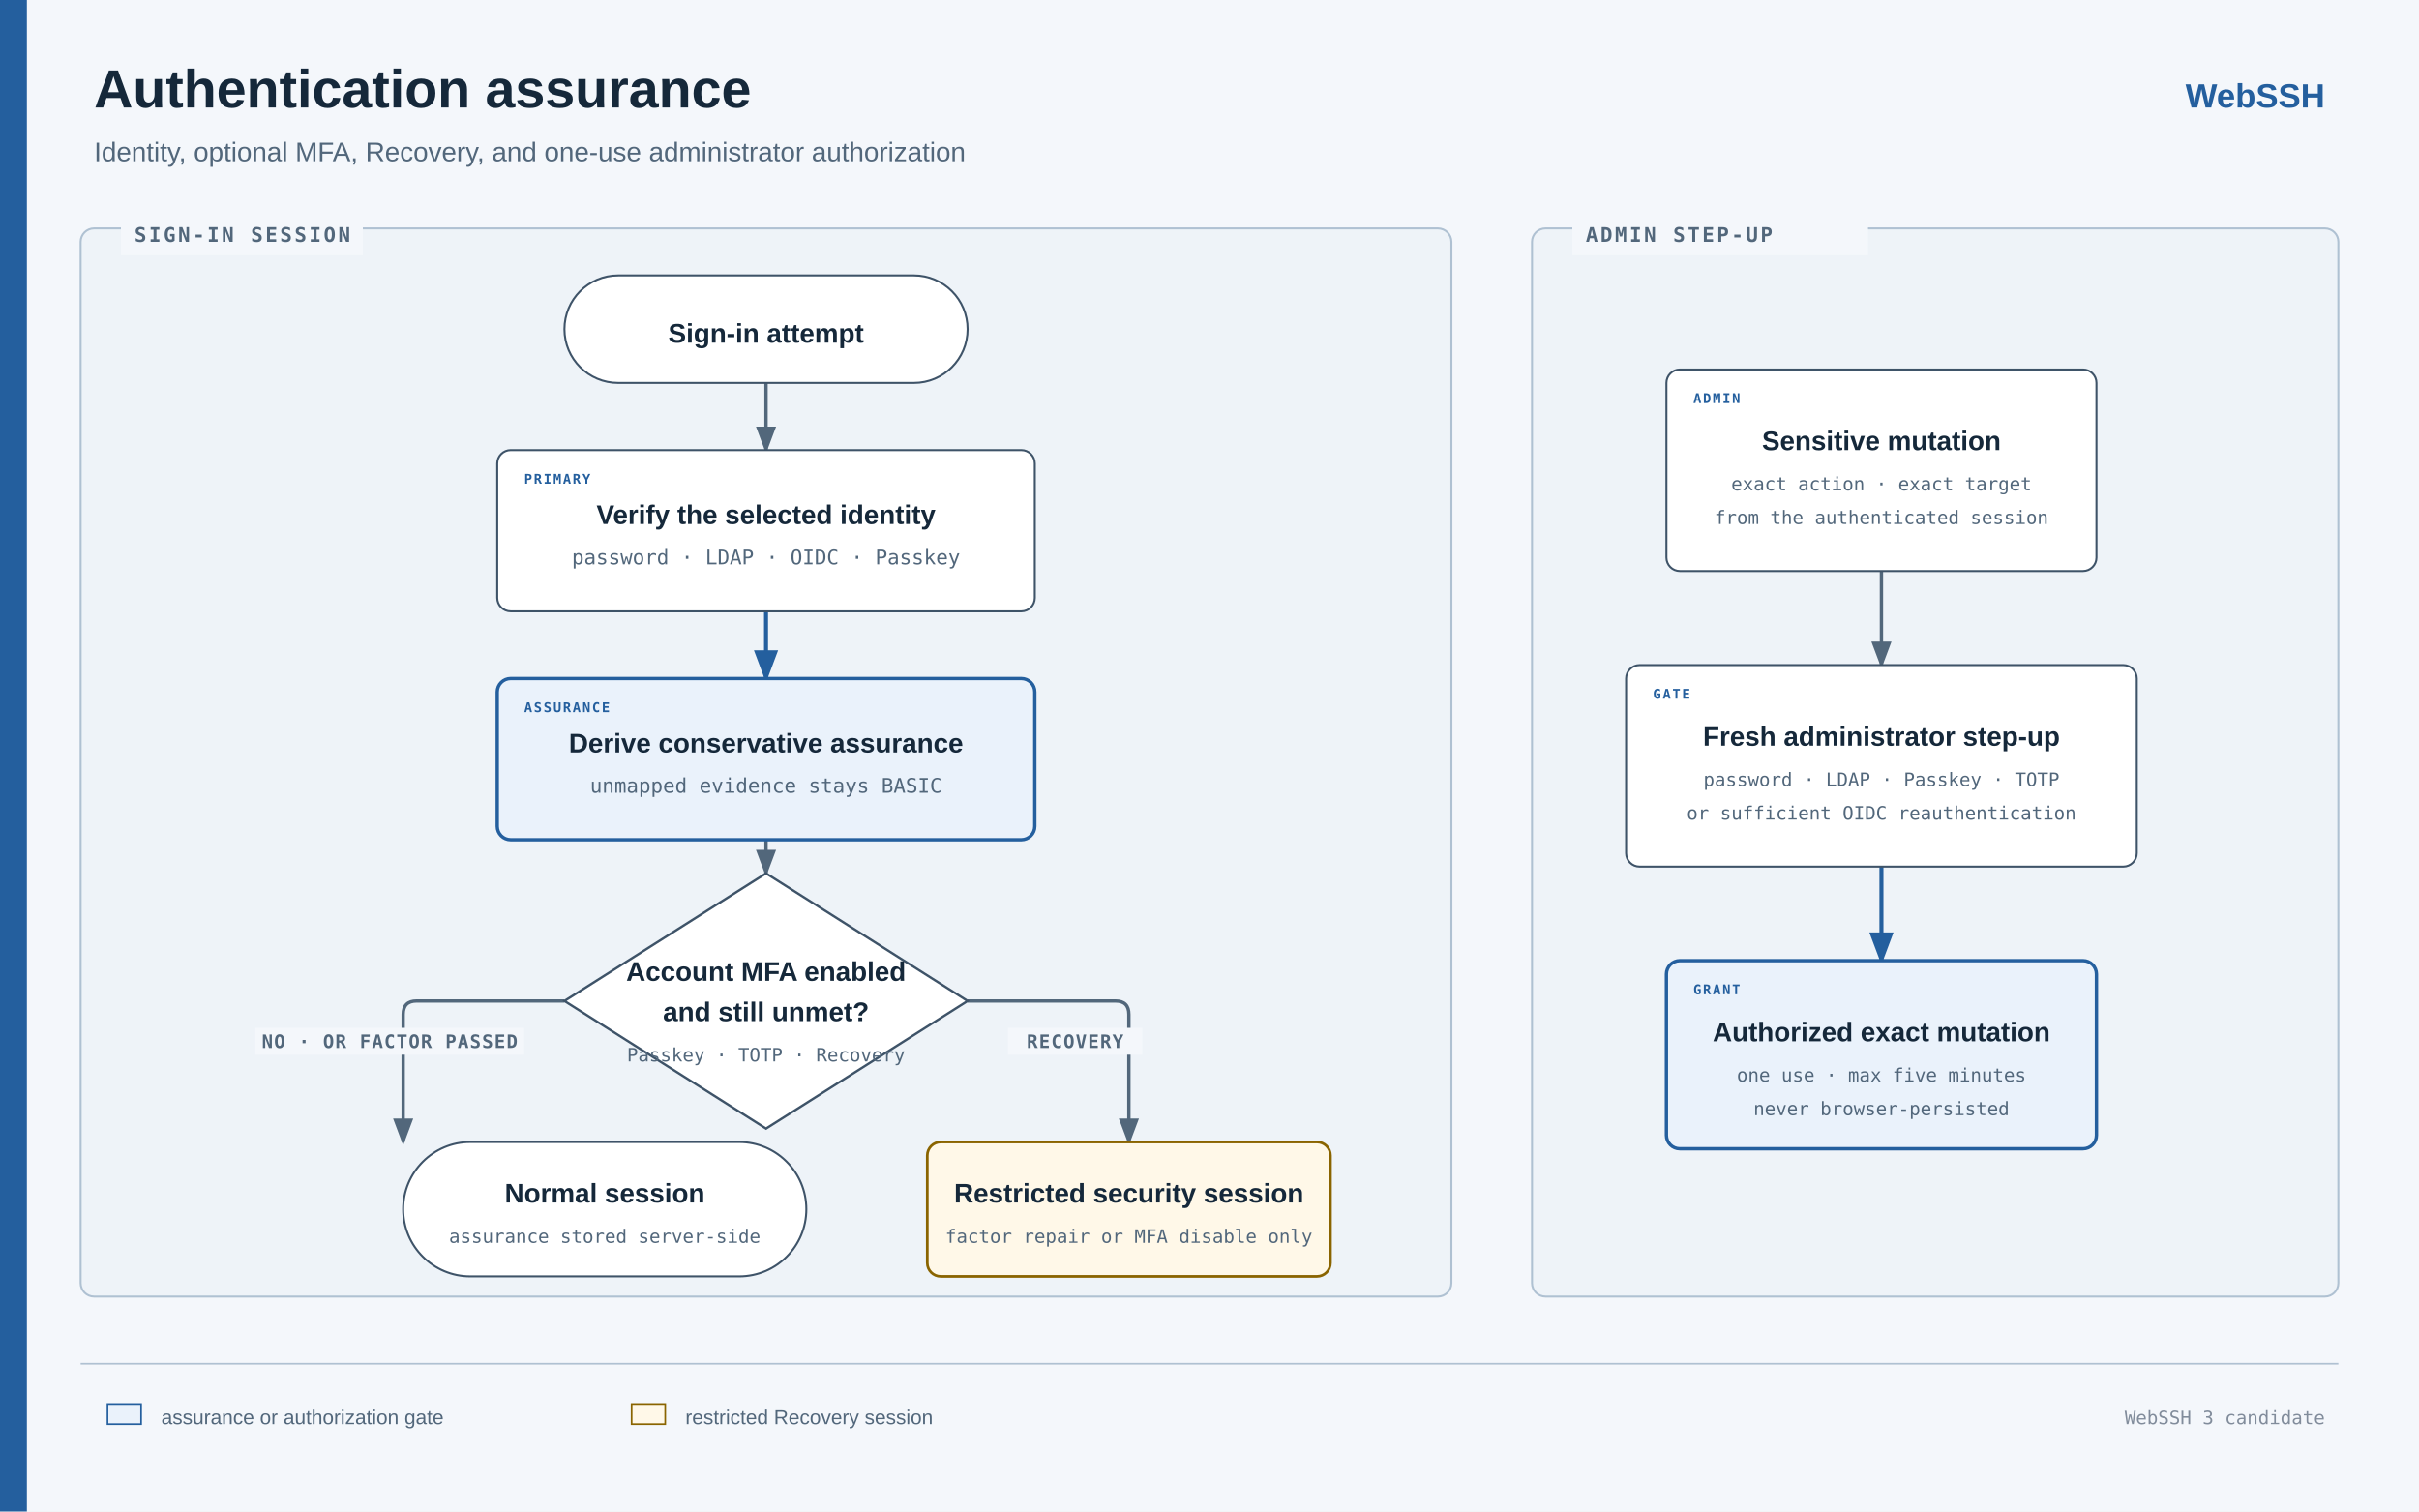
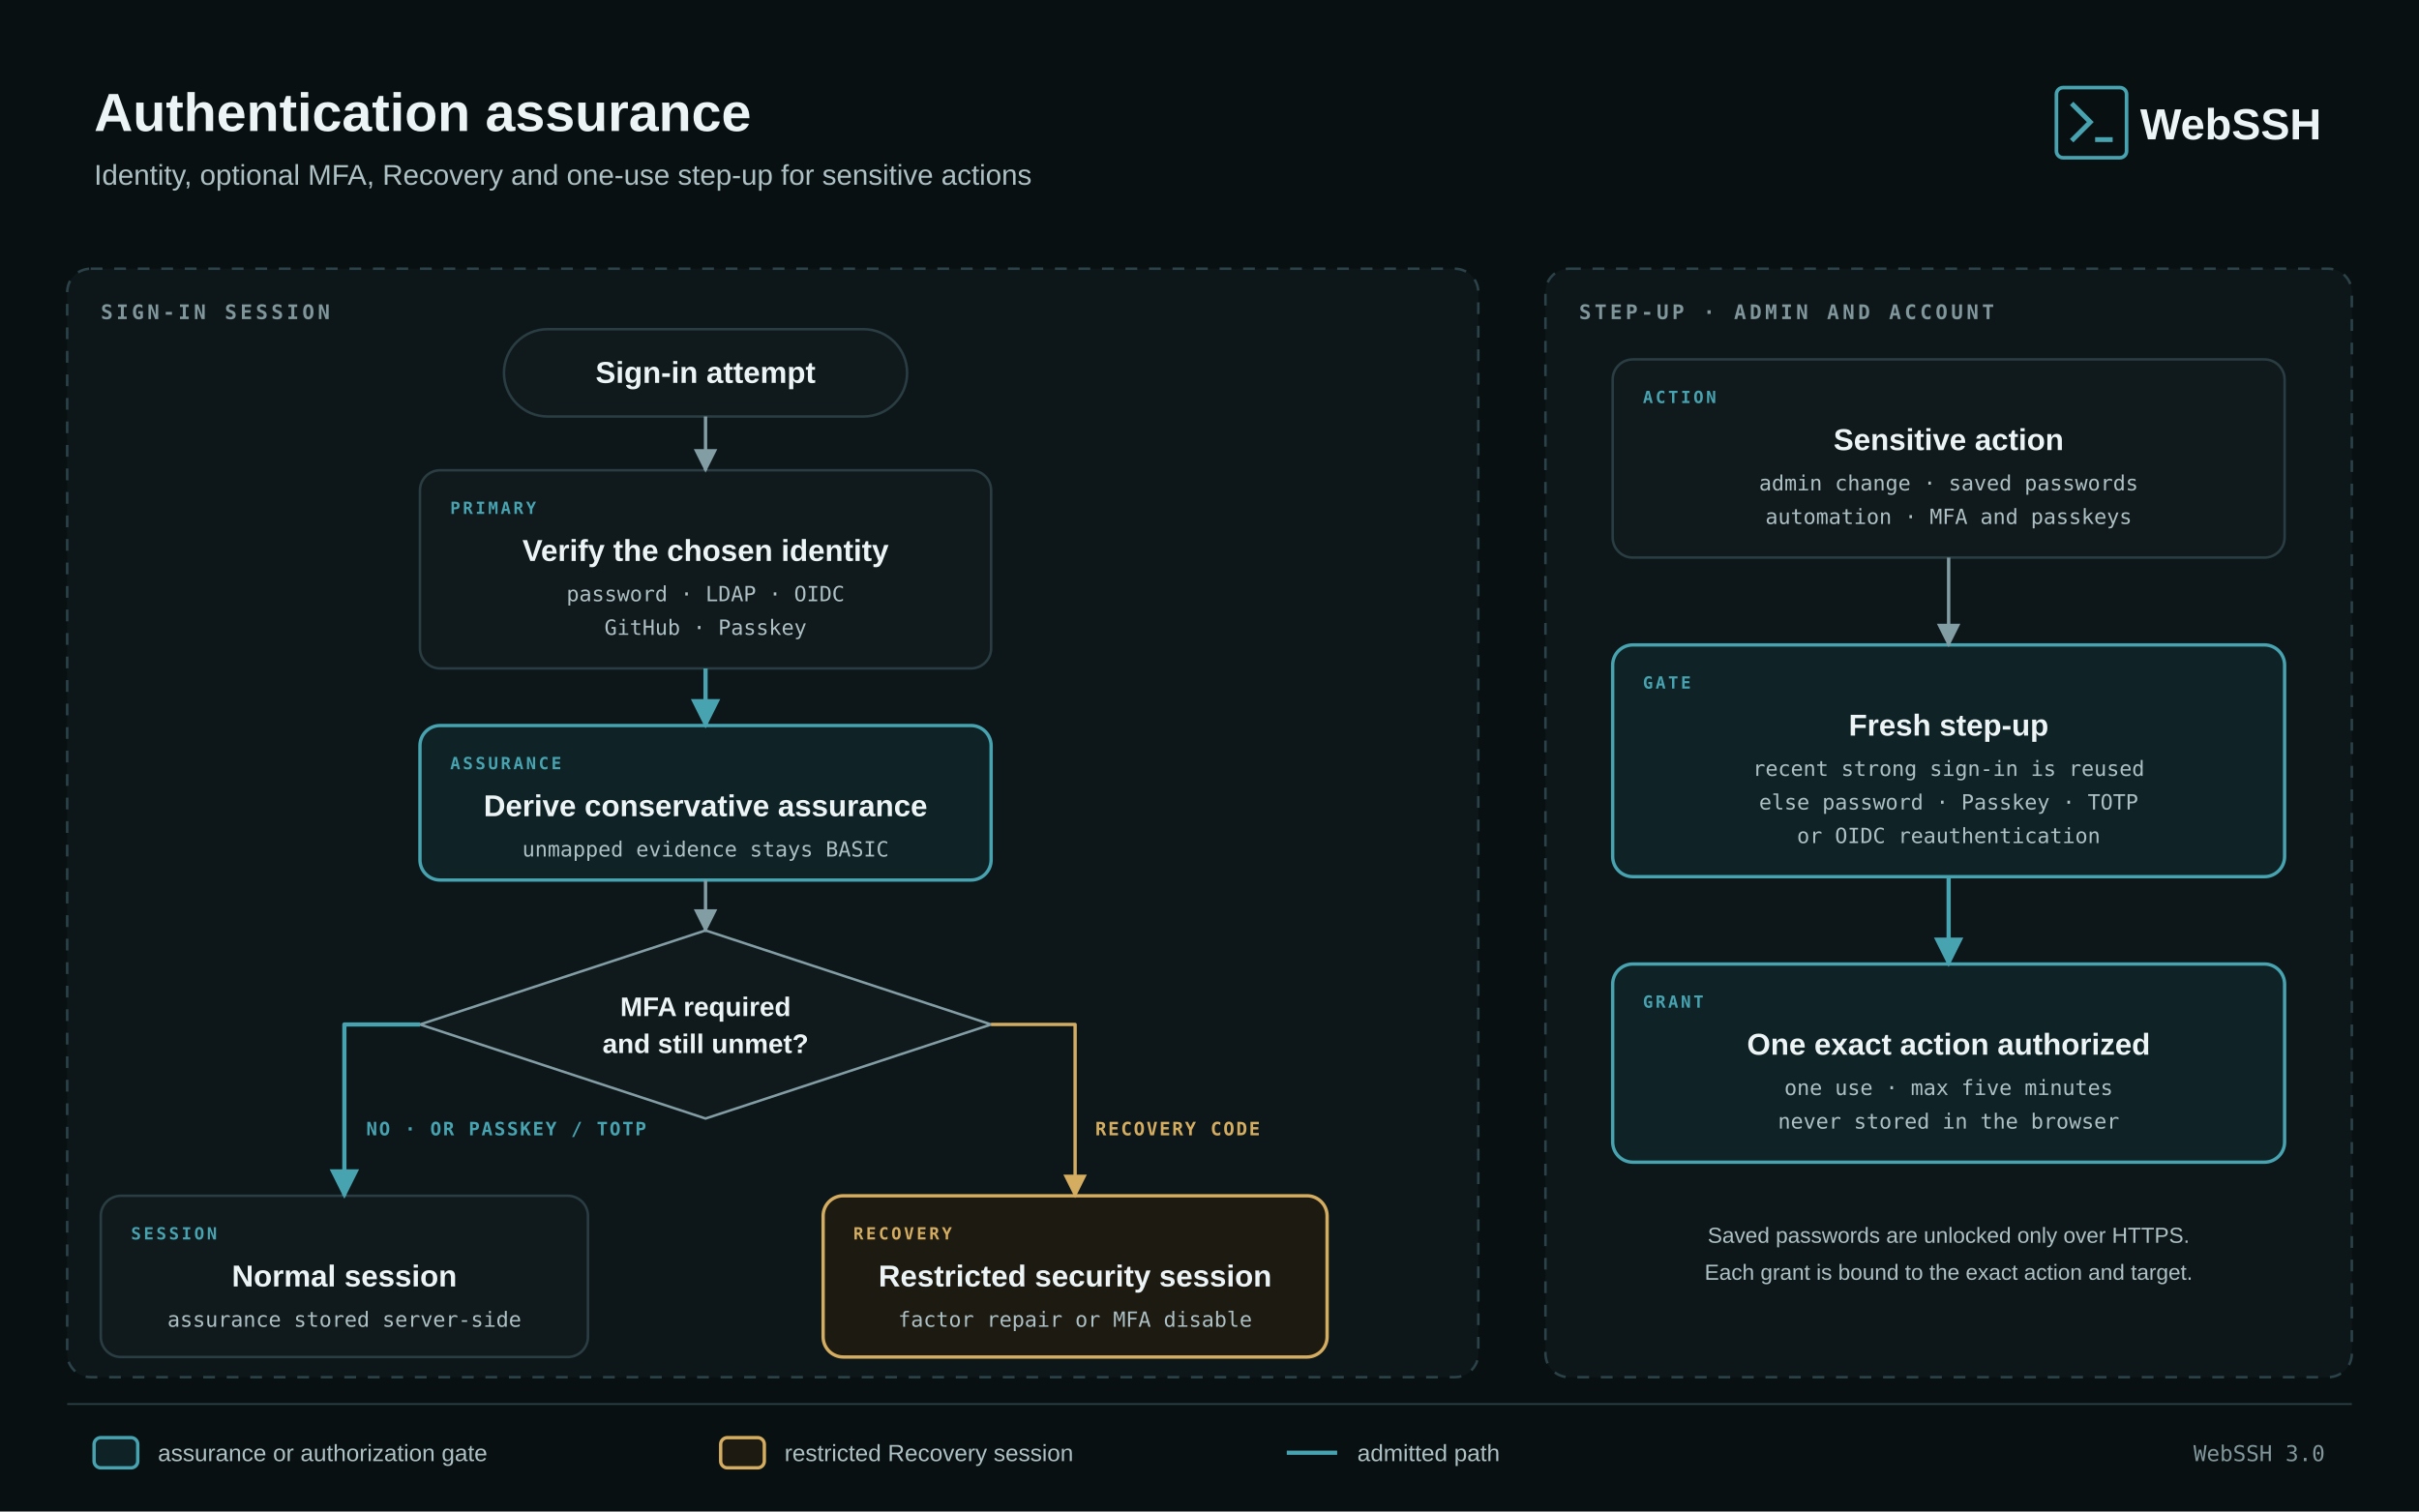
<svg xmlns="http://www.w3.org/2000/svg" viewBox="0 0 1440 900" role="img" aria-labelledby="authentication-assurance-title authentication-assurance-desc">
  <defs>
    <style>
-       .title{font:700 32px "Segoe UI",Arial,sans-serif;fill:#15283a}.subtitle{font:16px "Segoe UI",Arial,sans-serif;fill:#52677b}.brand{font:700 20px "Segoe UI",Arial,sans-serif;fill:#245f9e}.panel{fill:rgba(36,95,158,.025);stroke:#afc1d2;stroke-width:1.2}.panel-label{font:600 12px "Cascadia Mono",Consolas,monospace;letter-spacing:.12em;fill:#52677b}.node{fill:#fff;stroke:#3e5368;stroke-width:1.2}.focal{fill:#eaf2fb;stroke:#245f9e;stroke-width:2}.restricted{fill:#fff8e8;stroke:#8a6400;stroke-width:1.6}.decision{fill:#fff;stroke:#3e5368;stroke-width:1.4}.node-title{font:600 16px "Segoe UI",Arial,sans-serif;fill:#15283a}.node-sub{font:12px "Cascadia Mono",Consolas,monospace;fill:#52677b}.node-sub-small{font:11px "Cascadia Mono",Consolas,monospace;fill:#52677b}.tag{font:600 8px "Cascadia Mono",Consolas,monospace;letter-spacing:.12em;fill:#245f9e}.flow{fill:none;stroke:#52677b;stroke-width:2;marker-end:url(#auth-arrow)}.accent{fill:none;stroke:#245f9e;stroke-width:2.4;marker-end:url(#auth-arrow-link)}.passive{fill:none;stroke:#818c9b;stroke-width:1.6;stroke-dasharray:8 8;marker-end:url(#auth-arrow)}.label{font:600 11px "Cascadia Mono",Consolas,monospace;letter-spacing:.06em;fill:#52677b}.legend{font:12px "Segoe UI",Arial,sans-serif;fill:#52677b}.source{font:11px "Cascadia Mono",Consolas,monospace;fill:#818c9b}
+       .title{font:700 32px "Segoe UI Variable Display","Segoe UI",Arial,sans-serif;fill:#edf4f5}
+       .subtitle{font:400 17px "Segoe UI",Arial,sans-serif;fill:#adc0c4}
+       .brand{font:700 26px "Segoe UI Variable Display","Segoe UI",Arial,sans-serif;fill:#edf4f5}
+       .zone{font:600 12px "Cascadia Mono",Consolas,monospace;letter-spacing:2px;fill:#80969b}
+       .eyebrow{font:600 10px "Cascadia Mono",Consolas,monospace;letter-spacing:1.5px}
+       .node{font:600 18px "Segoe UI",Arial,sans-serif;fill:#edf4f5}
+       .node-s{font:600 16px "Segoe UI",Arial,sans-serif;fill:#edf4f5}
+       .meta{font:400 12.5px "Cascadia Mono",Consolas,monospace;fill:#adc0c4}
+       .label{font:600 11px "Cascadia Mono",Consolas,monospace;letter-spacing:1px}
+       .note{font:400 13px "Segoe UI",Arial,sans-serif;fill:#adc0c4}
+       .legend{font:400 14px "Segoe UI",Arial,sans-serif;fill:#adc0c4}
+       .foot{font:400 13px "Cascadia Mono",Consolas,monospace;fill:#80969b}
    </style>
-     <marker id="auth-arrow" markerWidth="8" markerHeight="6" refX="7" refY="3" orient="auto">
-       <polygon points="0 0,8 3,0 6" fill="#52677b" />
+     <marker id="arrow-main" viewBox="0 0 10 10" refX="9" refY="5" markerWidth="7" markerHeight="7" orient="auto-start-reverse">
+       <path d="M0 0 L10 5 L0 10 z" fill="#48a3b1" />
    </marker>
-     <marker id="auth-arrow-link" markerWidth="8" markerHeight="6" refX="7" refY="3" orient="auto">
-       <polygon points="0 0,8 3,0 6" fill="#245f9e" />
+     <marker id="arrow-soft" viewBox="0 0 10 10" refX="9" refY="5" markerWidth="7" markerHeight="7" orient="auto-start-reverse">
+       <path d="M0 0 L10 5 L0 10 z" fill="#829da4" />
+     </marker>
+     <marker id="arrow-opt" viewBox="0 0 10 10" refX="9" refY="5" markerWidth="7" markerHeight="7" orient="auto-start-reverse">
+       <path d="M0 0 L10 5 L0 10 z" fill="#80969b" />
+     </marker>
+     <marker id="arrow-warn" viewBox="0 0 10 10" refX="9" refY="5" markerWidth="7" markerHeight="7" orient="auto-start-reverse">
+       <path d="M0 0 L10 5 L0 10 z" fill="#d4ad61" />
    </marker>
  </defs>
-   <rect width="1440" height="900" fill="#f4f7fb" />
-   <rect x="0" y="0" width="16" height="900" fill="#245f9e" />
-   <text class="title" x="56" y="64">Authentication assurance</text>
-   <text class="subtitle" x="56" y="96">Identity, optional MFA, Recovery, and one-use administrator authorization</text>
-   <text class="brand" x="1384" y="64" text-anchor="end">WebSSH</text>
-   <rect class="panel" x="48" y="136" width="816" height="636" rx="8" />
-   <rect x="72" y="128" width="144" height="24" fill="#f4f7fb" />
-   <text class="panel-label" x="80" y="144">SIGN-IN SESSION</text>
-   <rect class="panel" x="912" y="136" width="480" height="636" rx="8" />
-   <rect x="936" y="128" width="176" height="24" fill="#f4f7fb" />
-   <text class="panel-label" x="944" y="144">ADMIN STEP-UP</text>
-   <line class="flow" x1="456" y1="228" x2="456" y2="268" />
-   <line class="accent" x1="456" y1="364" x2="456" y2="404" />
-   <line class="flow" x1="456" y1="500" x2="456" y2="520" />
-   <path class="flow" d="M 336 596 H 248 Q 240 596 240 604 V 680" />
-   <rect x="152" y="612" width="160" height="16" fill="#f4f7fb" />
-   <text class="label" x="232" y="624" text-anchor="middle">NO · OR FACTOR PASSED</text>
-   <path class="flow" d="M 576 596 H 664 Q 672 596 672 604 V 680" />
-   <rect x="600" y="612" width="80" height="16" fill="#f4f7fb" />
-   <text class="label" x="640" y="624" text-anchor="middle">RECOVERY</text>
-   <line class="flow" x1="1120" y1="340" x2="1120" y2="396" />
-   <line class="accent" x1="1120" y1="516" x2="1120" y2="572" />
-   <rect class="node" x="336" y="164" width="240" height="64" rx="32" />
-   <text class="node-title" x="456" y="204" text-anchor="middle">Sign-in attempt</text>
-   <rect class="node" x="296" y="268" width="320" height="96" rx="8" />
-   <text class="tag" x="312" y="288">PRIMARY</text>
-   <text class="node-title" x="456" y="312" text-anchor="middle">Verify the selected identity</text>
-   <text class="node-sub" x="456" y="336" text-anchor="middle">password · LDAP · OIDC · Passkey</text>
-   <rect class="focal" x="296" y="404" width="320" height="96" rx="8" />
-   <text class="tag" x="312" y="424">ASSURANCE</text>
-   <text class="node-title" x="456" y="448" text-anchor="middle">Derive conservative assurance</text>
-   <text class="node-sub" x="456" y="472" text-anchor="middle">unmapped evidence stays BASIC</text>
-   <polygon class="decision" points="456,520 576,596 456,672 336,596" />
-   <text class="node-title" x="456" y="584" text-anchor="middle">Account MFA enabled</text>
-   <text class="node-title" x="456" y="608" text-anchor="middle">and still unmet?</text>
-   <text class="node-sub-small" x="456" y="632" text-anchor="middle">Passkey · TOTP · Recovery</text>
-   <rect class="node" x="240" y="680" width="240" height="80" rx="40" />
-   <text class="node-title" x="360" y="716" text-anchor="middle">Normal session</text>
-   <text class="node-sub-small" x="360" y="740" text-anchor="middle">assurance stored server-side</text>
-   <rect class="restricted" x="552" y="680" width="240" height="80" rx="8" />
-   <text class="node-title" x="672" y="716" text-anchor="middle">Restricted security session</text>
-   <text class="node-sub-small" x="672" y="740" text-anchor="middle">factor repair or MFA disable only</text>
-   <rect class="node" x="992" y="220" width="256" height="120" rx="8" />
-   <text class="tag" x="1008" y="240">ADMIN</text>
-   <text class="node-title" x="1120" y="268" text-anchor="middle">Sensitive mutation</text>
-   <text class="node-sub-small" x="1120" y="292" text-anchor="middle">exact action · exact target</text>
-   <text class="node-sub-small" x="1120" y="312" text-anchor="middle">from the authenticated session</text>
-   <rect class="node" x="968" y="396" width="304" height="120" rx="8" />
-   <text class="tag" x="984" y="416">GATE</text>
-   <text class="node-title" x="1120" y="444" text-anchor="middle">Fresh administrator step-up</text>
-   <text class="node-sub-small" x="1120" y="468" text-anchor="middle">password · LDAP · Passkey · TOTP</text>
-   <text class="node-sub-small" x="1120" y="488" text-anchor="middle">or sufficient OIDC reauthentication</text>
-   <rect class="focal" x="992" y="572" width="256" height="112" rx="8" />
-   <text class="tag" x="1008" y="592">GRANT</text>
-   <text class="node-title" x="1120" y="620" text-anchor="middle">Authorized exact mutation</text>
-   <text class="node-sub-small" x="1120" y="644" text-anchor="middle">one use · max five minutes</text>
-   <text class="node-sub-small" x="1120" y="664" text-anchor="middle">never browser-persisted</text>
-   <line x1="48" y1="812" x2="1392" y2="812" stroke="#afc1d2" stroke-width="1" />
-   <rect x="64" y="836" width="20" height="12" fill="#eaf2fb" stroke="#245f9e" />
-   <text class="legend" x="96" y="848">assurance or authorization gate</text>
-   <rect x="376" y="836" width="20" height="12" fill="#fff8e8" stroke="#8a6400" />
-   <text class="legend" x="408" y="848">restricted Recovery session</text>
-   <text class="source" x="1384" y="848" text-anchor="end">WebSSH 3 candidate</text>
+   <rect width="1440" height="900" fill="#091012" />
+   <text class="title" x="56" y="78">Authentication assurance</text>
+   <text class="subtitle" x="56" y="110">Identity, optional MFA, Recovery and one-use step-up for sensitive actions</text>
+   <g transform="translate(1222 50) scale(0.36)">
+     <rect x="6" y="6" width="116" height="116" rx="11" fill="#091012" stroke="#48a3b1" stroke-width="6" />
+     <path d="m34 35 28 28-28 28" stroke="#48a3b1" stroke-width="8" stroke-linecap="square" fill="none" />
+     <path d="M70 92h29" stroke="#48a3b1" stroke-width="8" />
+   </g>
+   <text class="brand" x="1274" y="83">WebSSH</text>
+   <rect x="40" y="160" width="840" height="660" rx="14" fill="#0d171a" stroke="#2b4248" stroke-width="1.5" stroke-dasharray="7 7" />
+   <text class="zone" x="60" y="190">SIGN-IN SESSION</text>
+   <rect x="920" y="160" width="480" height="660" rx="14" fill="#0d171a" stroke="#2b4248" stroke-width="1.5" stroke-dasharray="7 7" />
+   <text class="zone" x="940" y="190">STEP-UP · ADMIN AND ACCOUNT</text>
+   <rect x="300" y="196" width="240" height="52" rx="26" fill="#10191c" stroke="#2a3d42" stroke-width="1.5" />
+   <text class="node" x="420" y="228" text-anchor="middle">Sign-in attempt</text>
+   <rect x="250" y="280" width="340" height="118" rx="12" fill="#10191c" stroke="#2a3d42" stroke-width="1.5" />
+   <text class="eyebrow" x="268" y="306" fill="#48a3b1">PRIMARY</text>
+   <text class="node" x="420" y="334" text-anchor="middle">Verify the chosen identity</text>
+   <text class="meta" x="420" y="358" text-anchor="middle">password · LDAP · OIDC</text>
+   <text class="meta" x="420" y="378" text-anchor="middle">GitHub · Passkey</text>
+   <rect x="250" y="432" width="340" height="92" rx="12" fill="#0f2327" stroke="#48a3b1" stroke-width="2" />
+   <text class="eyebrow" x="268" y="458" fill="#48a3b1">ASSURANCE</text>
+   <text class="node" x="420" y="486" text-anchor="middle">Derive conservative assurance</text>
+   <text class="meta" x="420" y="510" text-anchor="middle">unmapped evidence stays BASIC</text>
+   <path d="M420 554 L590 610 L420 666 L250 610 Z" fill="#10191c" stroke="#829da4" stroke-width="1.5" />
+   <text class="node-s" x="420" y="605" text-anchor="middle">MFA required</text>
+   <text class="node-s" x="420" y="627" text-anchor="middle">and still unmet?</text>
+   <rect x="60" y="712" width="290" height="96" rx="12" fill="#10191c" stroke="#2a3d42" stroke-width="1.5" />
+   <text class="eyebrow" x="78" y="738" fill="#48a3b1">SESSION</text>
+   <text class="node" x="205" y="766" text-anchor="middle">Normal session</text>
+   <text class="meta" x="205" y="790" text-anchor="middle">assurance stored server-side</text>
+   <rect x="490" y="712" width="300" height="96" rx="12" fill="#1d1a12" stroke="#d4ad61" stroke-width="2" />
+   <text class="eyebrow" x="508" y="738" fill="#d4ad61">RECOVERY</text>
+   <text class="node" x="640" y="766" text-anchor="middle">Restricted security session</text>
+   <text class="meta" x="640" y="790" text-anchor="middle">factor repair or MFA disable</text>
+   <path d="M420 248 V280" fill="none" stroke="#829da4" stroke-width="2" stroke-linejoin="round" marker-end="url(#arrow-soft)" />
+   <path d="M420 398 V432" fill="none" stroke="#48a3b1" stroke-width="2.5" stroke-linejoin="round" marker-end="url(#arrow-main)" />
+   <path d="M420 524 V554" fill="none" stroke="#829da4" stroke-width="2" stroke-linejoin="round" marker-end="url(#arrow-soft)" />
+   <path d="M250 610 H205 V712" fill="none" stroke="#48a3b1" stroke-width="2.5" stroke-linejoin="round" marker-end="url(#arrow-main)" />
+   <text class="label" x="218" y="676" fill="#48a3b1" text-anchor="start">NO · OR PASSKEY / TOTP</text>
+   <path d="M590 610 H640 V712" fill="none" stroke="#d4ad61" stroke-width="2" stroke-linejoin="round" marker-end="url(#arrow-warn)" />
+   <text class="label" x="652" y="676" fill="#d4ad61" text-anchor="start">RECOVERY CODE</text>
+   <rect x="960" y="214" width="400" height="118" rx="12" fill="#10191c" stroke="#2a3d42" stroke-width="1.5" />
+   <text class="eyebrow" x="978" y="240" fill="#48a3b1">ACTION</text>
+   <text class="node" x="1160" y="268" text-anchor="middle">Sensitive action</text>
+   <text class="meta" x="1160" y="292" text-anchor="middle">admin change · saved passwords</text>
+   <text class="meta" x="1160" y="312" text-anchor="middle">automation · MFA and passkeys</text>
+   <rect x="960" y="384" width="400" height="138" rx="12" fill="#0f2327" stroke="#48a3b1" stroke-width="2" />
+   <text class="eyebrow" x="978" y="410" fill="#48a3b1">GATE</text>
+   <text class="node" x="1160" y="438" text-anchor="middle">Fresh step-up</text>
+   <text class="meta" x="1160" y="462" text-anchor="middle">recent strong sign-in is reused</text>
+   <text class="meta" x="1160" y="482" text-anchor="middle">else password · Passkey · TOTP</text>
+   <text class="meta" x="1160" y="502" text-anchor="middle">or OIDC reauthentication</text>
+   <rect x="960" y="574" width="400" height="118" rx="12" fill="#0f2327" stroke="#48a3b1" stroke-width="2" />
+   <text class="eyebrow" x="978" y="600" fill="#48a3b1">GRANT</text>
+   <text class="node" x="1160" y="628" text-anchor="middle">One exact action authorized</text>
+   <text class="meta" x="1160" y="652" text-anchor="middle">one use · max five minutes</text>
+   <text class="meta" x="1160" y="672" text-anchor="middle">never stored in the browser</text>
+   <path d="M1160 332 V384" fill="none" stroke="#829da4" stroke-width="2" stroke-linejoin="round" marker-end="url(#arrow-soft)" />
+   <path d="M1160 522 V574" fill="none" stroke="#48a3b1" stroke-width="2.5" stroke-linejoin="round" marker-end="url(#arrow-main)" />
+   <text class="note" x="1160" y="740" text-anchor="middle">Saved passwords are unlocked only over HTTPS.</text>
+   <text class="note" x="1160" y="762" text-anchor="middle">Each grant is bound to the exact action and target.</text>
+   <line x1="40" y1="836" x2="1400" y2="836" stroke="#2b4248" stroke-width="1" />
+   <rect x="56" y="856" width="26" height="18" rx="4" fill="#0f2327" stroke="#48a3b1" stroke-width="2" />
+   <text class="legend" x="94" y="870">assurance or authorization gate</text>
+   <rect x="429" y="856" width="26" height="18" rx="4" fill="#1d1a12" stroke="#d4ad61" stroke-width="2" />
+   <text class="legend" x="467" y="870">restricted Recovery session</text>
+   <line x1="766" y1="865" x2="796" y2="865" stroke="#48a3b1" stroke-width="2.5" />
+   <text class="legend" x="808" y="870">admitted path</text>
+   <text class="foot" x="1384" y="870" text-anchor="end">WebSSH 3.0</text>
</svg>
